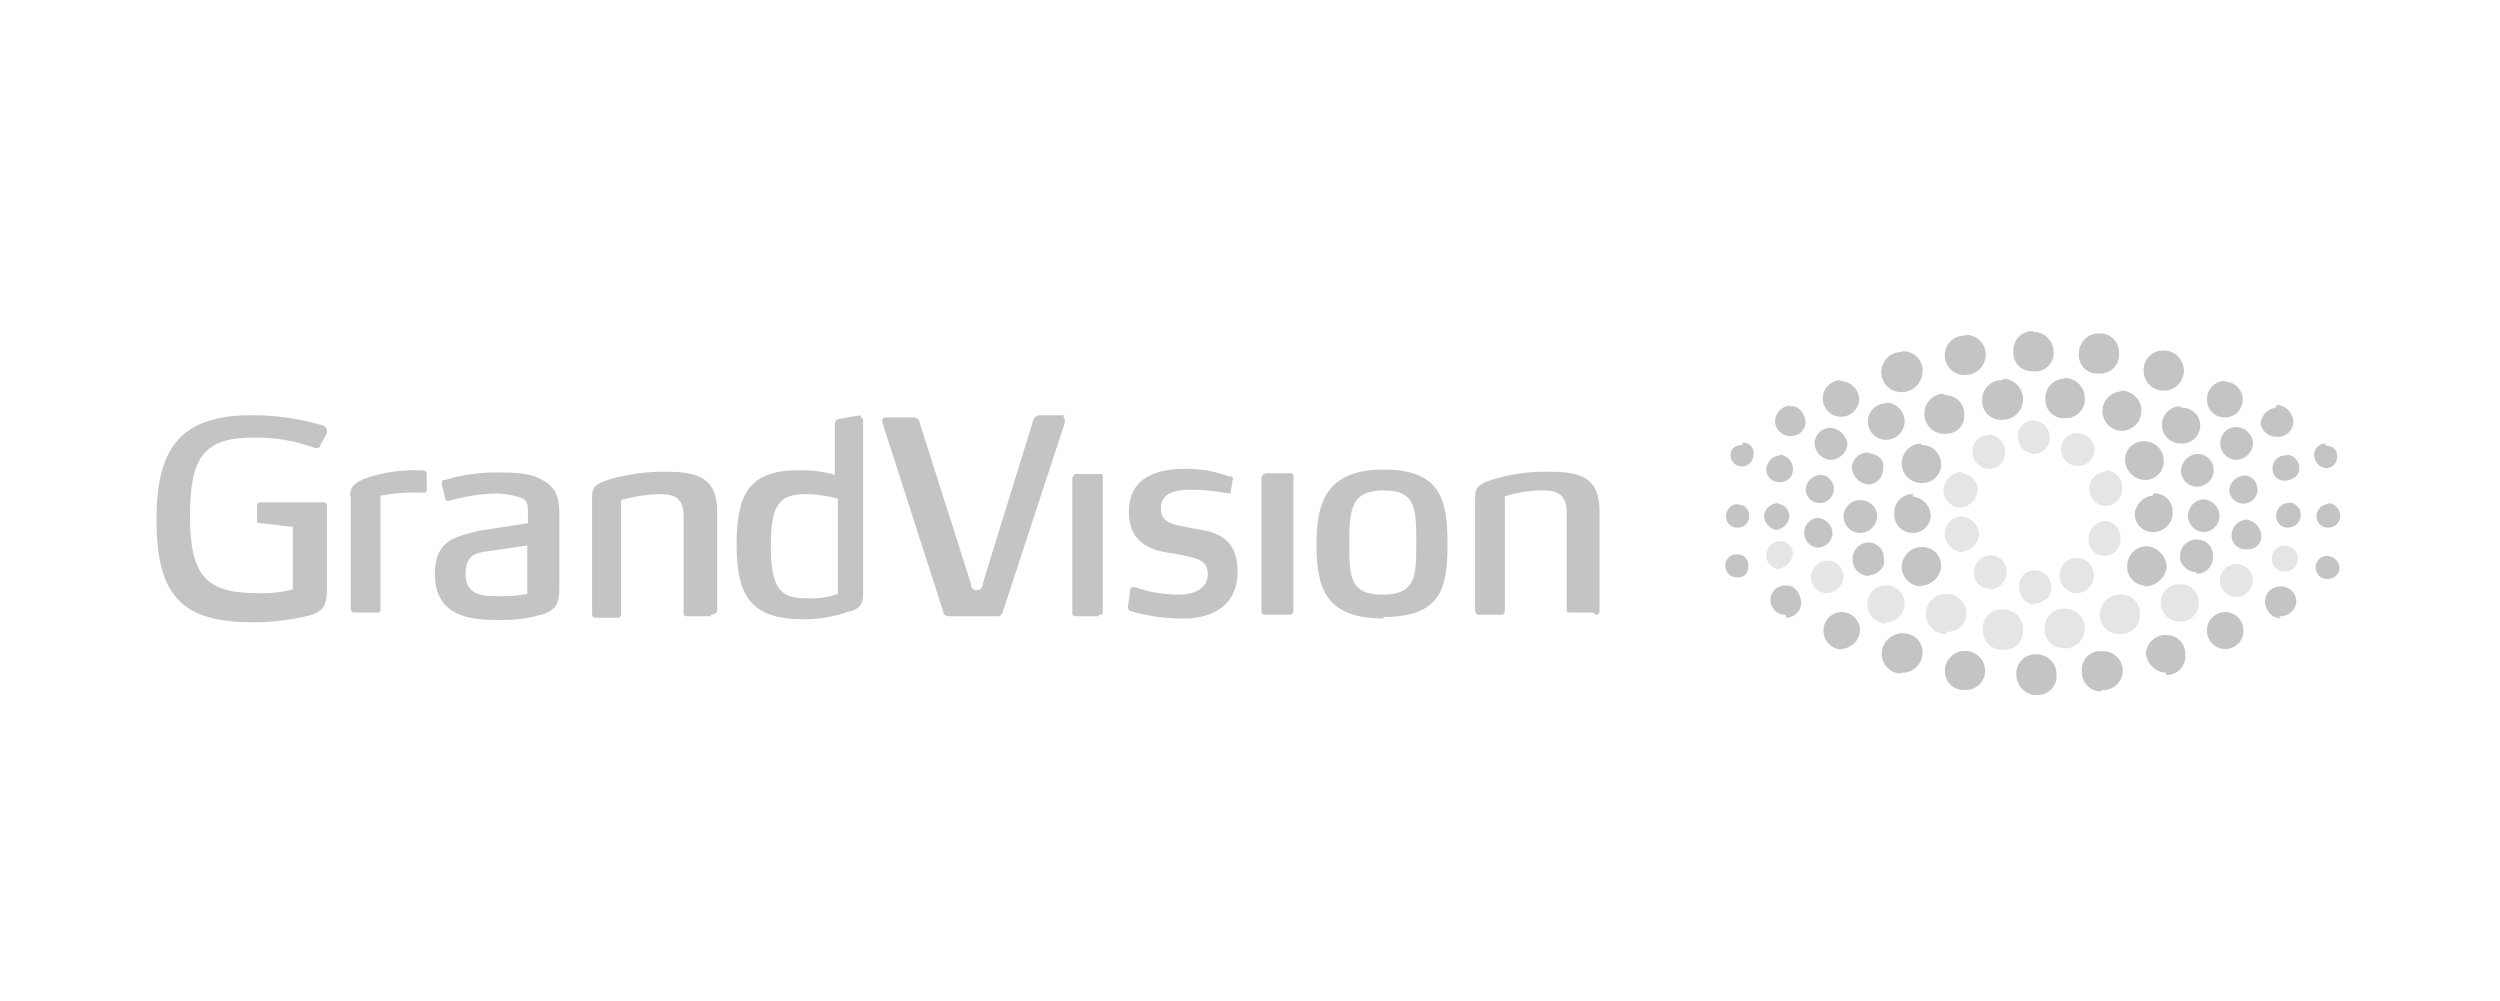
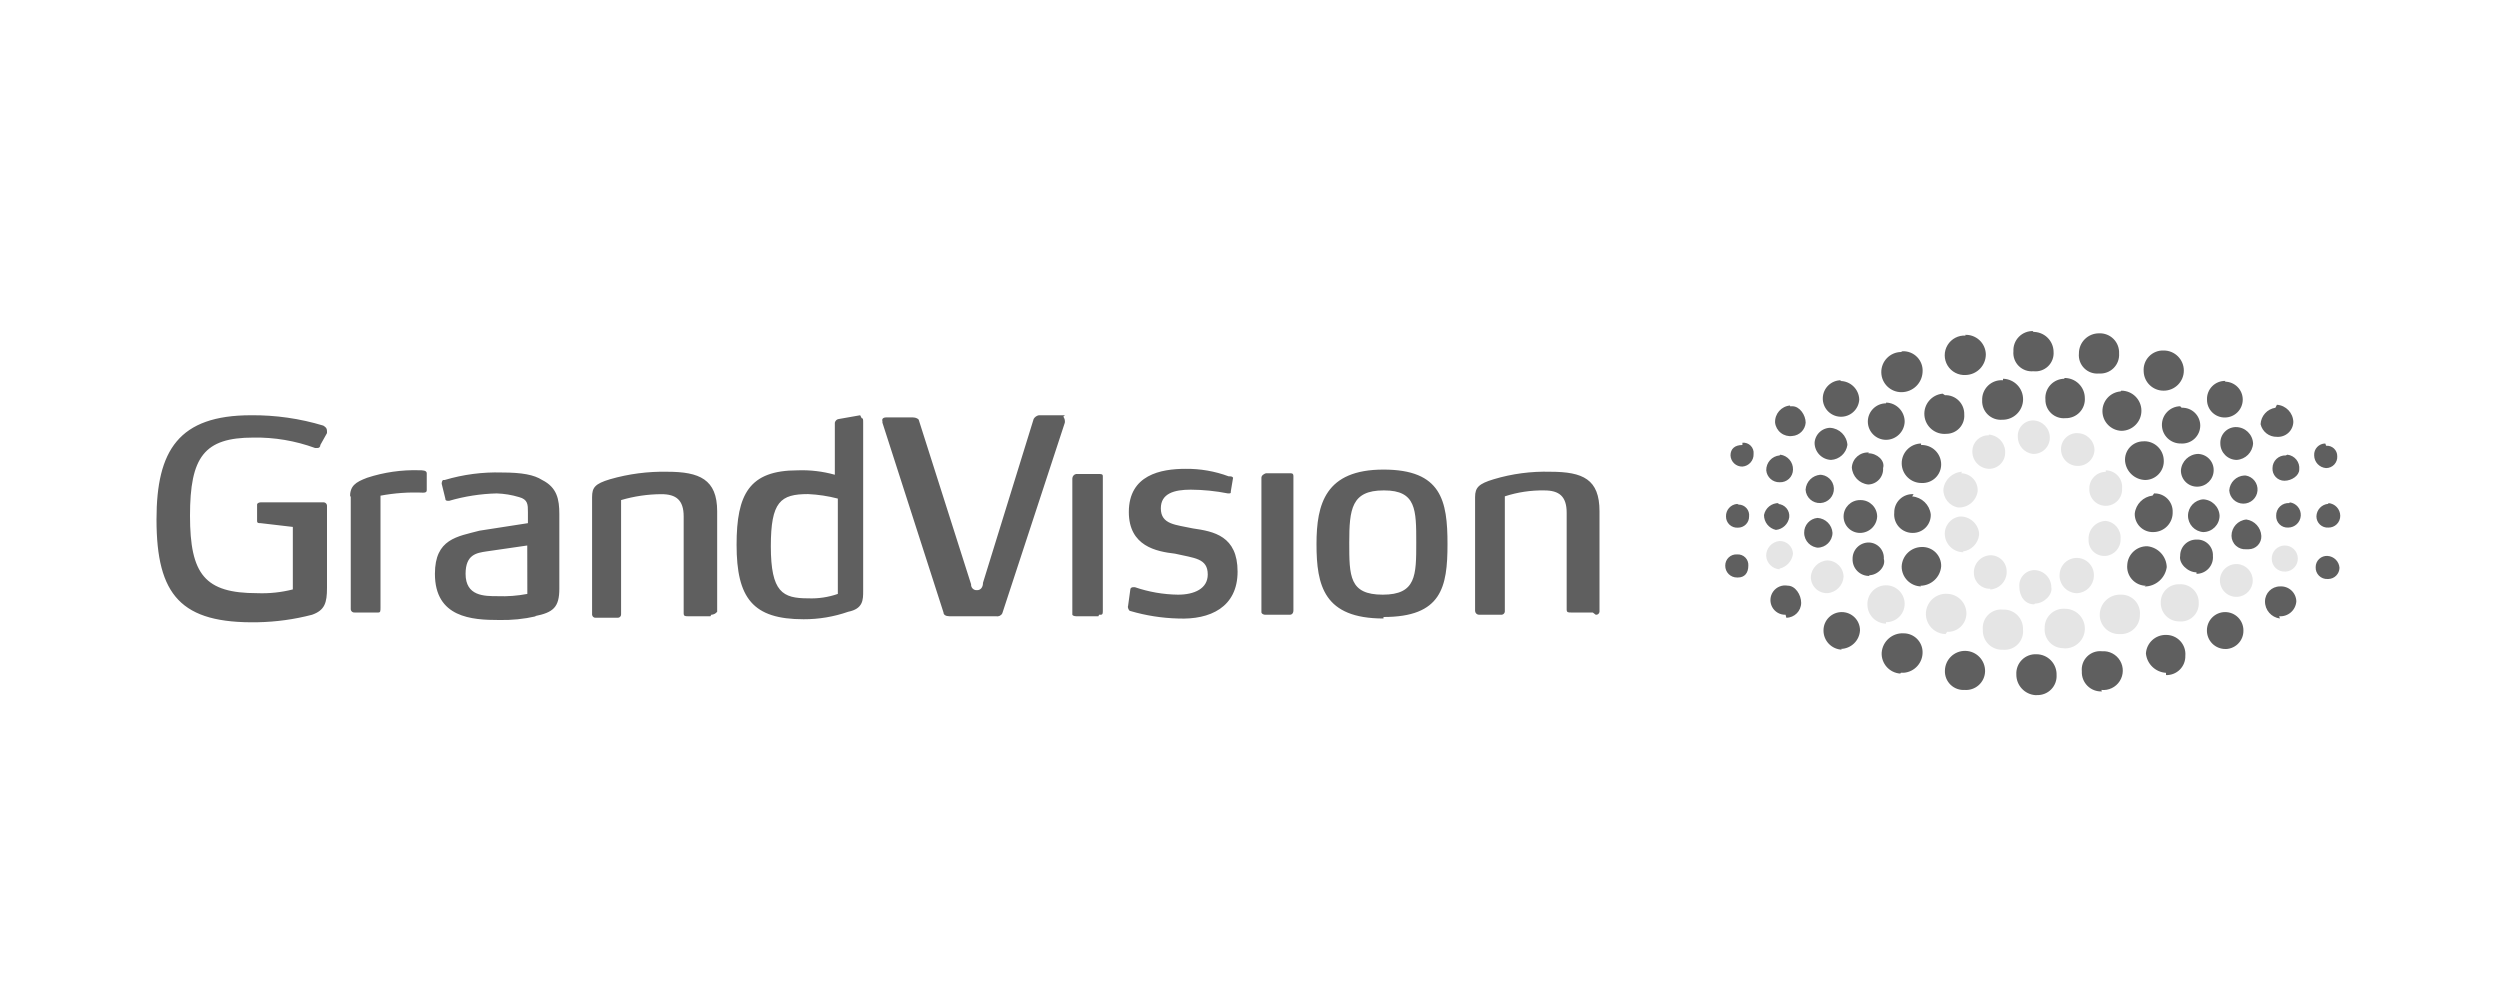
<svg xmlns="http://www.w3.org/2000/svg" viewBox="0 0 300 120">
  <path fill="#e5e5e5" d="M243.93 50.45a1.84 1.84 0 0 0-1.79 1.97 2.05 2.05 0 0 0 1.79 2.05 1.95 1.95 0 0 0 2.05-1.96 2.06 2.06 0 0 0-1.96-2.06m-5.36 1.79a1.9 1.9 0 0 0-1.97 1.78 2.06 2.06 0 0 0 1.97 2.24 1.93 1.93 0 0 0 1.96-1.97v-.18a2.11 2.11 0 0 0-1.96-1.96m-3.22 4.46a2.39 2.39 0 0 0-2.23 2.06 2.14 2.14 0 0 0 1.78 2.23 2.26 2.26 0 0 0 2.33-1.96 2.03 2.03 0 0 0-1.97-2.15m5 21.18a2.3 2.3 0 0 1-2.41-2.42 2.2 2.2 0 0 1 2.41-2.4 2.3 2.3 0 0 1 2.41 2.4 2.21 2.21 0 0 1-2.4 2.42m-14.04-3.13a2.29 2.29 0 0 1-2.23-2.32 2.23 2.23 0 0 1 4.47-.1 2.21 2.21 0 0 1-2.24 2.24m7.15 1.43a2.42 2.42 0 1 1 .36-4.82 2.36 2.36 0 0 1 2.14 2.4 2.22 2.22 0 0 1-2.32 2.15m10.45-3.3c-1.07 0-1.78-.9-1.78-2.14a1.84 1.84 0 0 1 1.78-1.97 2.08 2.08 0 0 1 2.06 2.06c.18.9-.9 1.96-1.97 1.96m-5.36-1.78a1.9 1.9 0 0 1-1.96-1.79 2.06 2.06 0 0 1 1.96-2.23 1.93 1.93 0 0 1 1.97 1.96v.18a2.11 2.11 0 0 1-1.97 1.97m-3.21-4.47a2.24 2.24 0 0 1-2.24-2.06 2.09 2.09 0 0 1 1.79-2.23 2.26 2.26 0 0 1 2.32 1.97v.26a2.27 2.27 0 0 1-1.96 1.97m-21.98 2.14a1.73 1.73 0 0 1-1.61-1.6 1.77 1.77 0 0 1 1.6-1.8 1.58 1.58 0 0 1 1.62 1.53 2.1 2.1 0 0 1-1.61 1.78m5.72 2.95a1.93 1.93 0 0 1-1.97-1.96 2.11 2.11 0 0 1 1.97-1.97 1.98 1.98 0 0 1 1.96 1.97 2.11 2.11 0 0 1-1.96 1.96m30.02-19.2a2.06 2.06 0 0 1 2.05 1.96 1.98 1.98 0 0 1-1.97 1.97 2 2 0 0 1-2.05-1.97 1.93 1.93 0 0 1 1.97-1.97m3.4 4.47a1.98 1.98 0 0 1 1.96 2.15 1.97 1.97 0 1 1-3.93 0 1.98 1.98 0 0 1 1.97-1.97m-5.19 21.17a2.38 2.38 0 1 0 .27-4.74 2.27 2.27 0 0 0-2.41 2.33 2.23 2.23 0 0 0 2.32 2.4m14.02-3.2a2.14 2.14 0 0 0 2.15-2.24 2.18 2.18 0 0 0-2.32-2.23 2.16 2.16 0 0 0-2.24 2.23 2.21 2.21 0 0 0 2.24 2.23m-7.15 1.52a2.28 2.28 0 0 0 2.41-2.32 2.23 2.23 0 0 0-2.32-2.41 2.42 2.42 0 0 0-2.5 2.4 2.3 2.3 0 0 0 2.32 2.33m-5-4.91a2.11 2.11 0 0 0 1.97-1.97 2.06 2.06 0 1 0-4.11-.18v.18a2.11 2.11 0 0 0 1.96 1.97m3.58-4.47a1.97 1.97 0 0 0 1.78-2.05 2.01 2.01 0 0 0-1.78-2.15 2.12 2.12 0 0 0-2.06 2.24 1.87 1.87 0 0 0 1.97 1.96m21.71 1.88a1.56 1.56 0 0 0 1.43-1.61 1.56 1.56 0 0 0-3.13.09 1.53 1.53 0 0 0 1.61 1.52m-5.72 3.03a1.97 1.97 0 0 0 0-3.93 1.97 1.97 0 1 0 0 3.93" />
-   <path fill="#c4c4c4" d="M229.63 59.3a2.18 2.18 0 0 0-2.32 2.23 2.2 2.2 0 0 0 2.23 2.42 2.14 2.14 0 0 0 2.15-2.24 2.46 2.46 0 0 0-2.23-2.14m-6.26.44a1.97 1.97 0 0 0 0 3.94 2.06 2.06 0 0 0 2.06-1.97 1.98 1.98 0 0 0-1.97-1.97m-9.83.36a1.77 1.77 0 0 0-1.78 1.43 1.82 1.82 0 0 0 1.43 1.79 1.8 1.8 0 0 0 1.6-1.52 1.45 1.45 0 0 0-1.34-1.6m-4.91 0a1.46 1.46 0 0 0-1.34 1.51 1.33 1.33 0 0 0 1.43 1.34 1.32 1.32 0 0 0 1.34-1.34 1.27 1.27 0 0 0-1.25-1.43m35.38-20.82a2.3 2.3 0 0 0-2.41 2.42 2.2 2.2 0 0 0 2.4 2.4 2.18 2.18 0 0 0 2.42-2.32 2.42 2.42 0 0 0-2.5-2.4m-3.57 5.8a2.32 2.32 0 0 0-2.5 2.41 2.23 2.23 0 0 0 2.4 2.33 2.46 2.46 0 0 0 .1-4.92m-14.03 2.95a2.19 2.19 0 1 0 0 4.38 2.25 2.25 0 0 0 2.23-2.15 2.29 2.29 0 0 0-2.23-2.32m-2.06 5.99a1.92 1.92 0 0 0-2.05 1.78 2.2 2.2 0 0 0 1.96 2.06 1.84 1.84 0 0 0 1.79-1.97c.27-.89-.71-1.78-1.79-1.78m-3.21-8.76a2.19 2.19 0 1 0 2.14 2.32 2.29 2.29 0 0 0-2.32-2.23m12.33 1.52a2.42 2.42 0 1 0 .44 4.82 2.16 2.16 0 0 0 2.15-2.32 2.25 2.25 0 0 0-2.32-2.32m-2.86 5.8a2.37 2.37 0 0 0 .09 4.74 2.23 2.23 0 0 0 2.32-2.23 2.33 2.33 0 0 0-2.41-2.33m5.36-13.13a2.37 2.37 0 1 0 0 4.73 2.48 2.48 0 0 0 2.41-2.5 2.4 2.4 0 0 0-2.5-2.32m-7.68 2.06a2.41 2.41 0 0 0 .09 4.82 2.54 2.54 0 0 0 2.5-2.41 2.32 2.32 0 0 0-2.42-2.5m-14.74 12.5a1.76 1.76 0 0 0-1.6 1.79 1.57 1.57 0 0 0 1.6 1.43 1.53 1.53 0 0 0 1.61-1.52 1.76 1.76 0 0 0-1.52-1.79m4.83 2.41a1.92 1.92 0 0 0-1.8 1.79 1.7 1.7 0 1 0 1.62-1.79m-9.2-3.57c-.9 0-1.43.45-1.43 1.25a1.4 1.4 0 0 0 1.43 1.34 1.46 1.46 0 0 0 1.34-1.52 1.22 1.22 0 0 0-1.34-1.34m10.72-1.79a1.92 1.92 0 0 0-2.06 1.79 2.06 2.06 0 0 0 1.97 2.06 2.1 2.1 0 0 0 1.97-1.8 2.2 2.2 0 0 0-2.06-2.05m-4.82-2.68a1.97 1.97 0 0 0-1.8 2.06 1.83 1.83 0 0 0 2.06 1.6 1.73 1.73 0 0 0 1.61-1.6c0-.9-.71-1.97-1.6-1.97h-.28m29.48 34.67a2.47 2.47 0 0 1-2.32-2.5 2.3 2.3 0 0 1 2.41-2.41 2.42 2.42 0 0 1 2.42 2.5 2.28 2.28 0 0 1-2.33 2.4m-20.1-14.3a1.97 1.97 0 0 1-2.05-2.05 1.93 1.93 0 0 1 1.96-1.96 1.84 1.84 0 0 1 1.79 1.96c.27.9-.71 1.97-1.79 1.97m-3.21 8.93a2.29 2.29 0 0 1-2.24-2.32 2.19 2.19 0 1 1 4.38 0 2.35 2.35 0 0 1-2.32 2.23m9.65-7.5a2.38 2.38 0 0 1-2.33-2.4 2.44 2.44 0 0 1 2.42-2.33 2.25 2.25 0 0 1 2.32 2.32 2.53 2.53 0 0 1-2.5 2.33m5.36 12.5a2.23 2.23 0 0 1-2.41-2.32 2.41 2.41 0 0 1 4.82.09 2.29 2.29 0 0 1-2.5 2.23m-7.68-1.96a2.4 2.4 0 0 1-2.23-2.5 2.51 2.51 0 0 1 2.67-2.33 2.27 2.27 0 0 1 2.24 2.23 2.45 2.45 0 0 1-2.24 2.5h-.36m-9.82-15a1.8 1.8 0 0 1-1.79-1.8 1.76 1.76 0 0 1 1.6-1.78 1.92 1.92 0 0 1 1.8 1.79 1.8 1.8 0 0 1-1.8 1.78m-9.64 3.58a1.4 1.4 0 0 1-1.43-1.43 1.33 1.33 0 0 1 1.43-1.34 1.26 1.26 0 0 1 1.34 1.34c0 .9-.45 1.43-1.25 1.43m5.72 4.47a1.76 1.76 0 1 1 .26-3.49c.9 0 1.61 1.08 1.61 2.06a1.8 1.8 0 0 1-1.78 1.79m44.13-14.92a2.16 2.16 0 0 1 2.23 2.23 2.33 2.33 0 0 1-2.32 2.41 2.16 2.16 0 0 1-2.23-2.23 2.45 2.45 0 0 1 2.14-2.15m5.99.45a2.06 2.06 0 0 1 2.05 1.97 1.98 1.98 0 0 1-1.96 1.96 1.97 1.97 0 0 1 0-3.93m10.36.36a1.52 1.52 0 0 1-.18 3.03 1.36 1.36 0 0 1-1.43-1.42 1.48 1.48 0 0 1 1.61-1.52m4.65 0a1.54 1.54 0 0 1 1.43 1.52 1.4 1.4 0 0 1-1.43 1.42 1.34 1.34 0 0 1-1.43-1.34 1.55 1.55 0 0 1 1.43-1.51m-31.72-15.1a2.42 2.42 0 0 1 2.5 2.4 2.27 2.27 0 0 1-2.32 2.42 2.2 2.2 0 0 1-2.41-2.23 2.3 2.3 0 0 1 2.32-2.5m14.03 3.48a2.14 2.14 0 0 1 2.23 2.14 2.16 2.16 0 0 1-2.32 2.15 2.23 2.23 0 1 1-.09-4.47m2.06 5.72a1.93 1.93 0 0 1 1.96 1.97 1.98 1.98 0 0 1-1.96 1.96 1.93 1.93 0 0 1-1.97-1.96 2.13 2.13 0 0 1 2.06-1.97m3.21-8.67a2.15 2.15 0 1 1 0 4.3 2.12 2.12 0 0 1-2.14-2.15 2.16 2.16 0 0 1 2.23-2.24m-12.51 1.17a2.41 2.41 0 0 1 0 4.82 2.37 2.37 0 0 1-.09-4.73m2.86 5.98a2.34 2.34 0 0 1 2.32 2.23 2.25 2.25 0 0 1-2.23 2.42 2.5 2.5 0 0 1-2.41-2.24 2.2 2.2 0 0 1 2.23-2.4M251.88 40a2.3 2.3 0 0 1 2.41 2.41 2.25 2.25 0 0 1-2.41 2.41 2.2 2.2 0 0 1-2.41-2.4 2.4 2.4 0 0 1 2.41-2.42m7.77 2.06a2.41 2.41 0 0 1 0 4.82 2.38 2.38 0 0 1-2.41-2.32 2.32 2.32 0 0 1 2.41-2.5m14.83 12.5a1.62 1.62 0 0 1 1.43 1.79c0 .71-.89 1.34-1.78 1.34a1.43 1.43 0 0 1-1.43-1.52 1.53 1.53 0 0 1 1.6-1.52m-4.82 2.41a1.7 1.7 0 1 1-1.97 1.79 1.92 1.92 0 0 1 1.8-1.79m9.82-3.57a1.24 1.24 0 0 1 1.34 1.25 1.34 1.34 0 0 1-1.34 1.43 1.54 1.54 0 0 1-1.43-1.52 1.34 1.34 0 0 1 1.34-1.43m-10.72-1.97a2.06 2.06 0 0 1 2.05 1.97 2.11 2.11 0 0 1-1.96 1.97 1.98 1.98 0 0 1-1.97-1.97 1.88 1.88 0 0 1 1.97-1.97m4.82-2.68a2.13 2.13 0 0 1 1.97 2.06 1.84 1.84 0 0 1-1.97 1.79 1.96 1.96 0 0 1-1.96-1.52 2.1 2.1 0 0 1 1.78-1.97m-9.47 19.93a1.98 1.98 0 0 0 1.97-2.15 1.87 1.87 0 0 0-1.97-1.96 1.93 1.93 0 0 0-1.96 1.96c-.18.9.9 1.97 1.96 1.97m3.3 9.2a2.18 2.18 0 0 0 2.33-2.24 2.19 2.19 0 1 0-4.38 0 2.21 2.21 0 0 0 2.24 2.24m-9.74-7.5a2.7 2.7 0 0 0 2.68-2.33 2.6 2.6 0 0 0-2.32-2.5 2.36 2.36 0 0 0-2.42 2.24 2.28 2.28 0 0 0 2.24 2.5m-5.36 12.5a2.33 2.33 0 1 0 .09-4.64 2.2 2.2 0 0 0-2.42 2.41 2.3 2.3 0 0 0 2.42 2.41m7.68-1.96a2.25 2.25 0 0 0 2.32-2.32 2.3 2.3 0 0 0-2.32-2.5 2.37 2.37 0 0 0-2.41 2.23 2.58 2.58 0 0 0 2.41 2.32m9.92-14.83a1.53 1.53 0 0 0 1.52-1.6 2.1 2.1 0 0 0-1.79-1.97 1.96 1.96 0 0 0-1.79 1.96 1.64 1.64 0 0 0 1.79 1.61m9.83 3.57a1.37 1.37 0 0 0 1.34-1.34 1.54 1.54 0 0 0-1.43-1.43 1.34 1.34 0 0 0-1.43 1.34 1.36 1.36 0 0 0 1.43 1.43m-5.81 4.47a1.92 1.92 0 0 0 2.06-1.79 1.84 1.84 0 0 0-1.97-1.79 1.8 1.8 0 0 0-1.79 1.79 2.05 2.05 0 0 0 1.79 2.06M38.44 53.4a.33.33 0 0 1-.36.36h-.27a20.52 20.52 0 0 0-7.41-1.25c-5.9 0-7.6 2.32-7.6 9.38s1.8 9.29 8.05 9.29a14.9 14.9 0 0 0 4.29-.45v-7.5l-3.85-.45c-.26 0-.44 0-.44-.26v-1.97c0-.18.26-.27.44-.27h7.5a.42.42 0 0 1 .45.44v9.83c0 1.79-.27 2.68-1.79 3.22a27.89 27.89 0 0 1-6.52.9c-9.2.17-12.15-3.22-12.15-12.34 0-8.3 2.68-12.5 11.35-12.5a29.08 29.08 0 0 1 8.66 1.24c.27.18.45.27.45.72v.18zM42 59.65c0-1.34.63-1.78 2.06-2.32a18.31 18.31 0 0 1 6.25-.9c.36 0 .9 0 .9.36v1.97c0 .18 0 .36-.45.36a22.36 22.36 0 0 0-5.1.36v13.4c0 .44 0 .62-.26.62h-2.86a.42.42 0 0 1-.45-.45V59.47zm22.34 14.3a18.02 18.02 0 0 1-4.47.45c-3.22 0-7.68-.27-7.68-5.54 0-4.2 2.68-4.47 5.36-5.18l5.8-.9v-1.33c0-.9 0-1.52-1.07-1.8a10.48 10.48 0 0 0-2.68-.44 22.3 22.3 0 0 0-5.71.89c-.27 0-.45 0-.45-.27L53 58.04s0-.35.18-.44h.18a21.73 21.73 0 0 1 6.88-.9c2.4 0 3.84.27 4.82.9 1.79.9 2.06 2.32 2.06 4.1v8.94c0 2.23-.72 2.86-2.95 3.3m-.9-8.48l-4.9.71c-1.17.18-2.5.36-2.5 2.69 0 2.68 2.23 2.68 3.83 2.68a15.68 15.68 0 0 0 3.58-.27zm21.98 8.49h-2.68c-.35 0-.53 0-.53-.36V61.97c0-1.96-.9-2.67-2.68-2.67a17.5 17.5 0 0 0-4.83.71v13.67a.4.4 0 0 1-.35.45H71.5a.4.4 0 0 1-.45-.36V59.65c0-1.16.36-1.6 2.15-2.14a23.12 23.12 0 0 1 6.88-.9c3.84 0 5.98.9 5.98 4.74v12.06a.93.93 0 0 1-.71.36m17.87-23.94l-2.5.44a.57.57 0 0 0-.54.45v6.25a14.59 14.59 0 0 0-4.47-.53c-5.8 0-7.32 2.86-7.32 8.93 0 6.43 1.96 8.94 8.04 8.94a16.06 16.06 0 0 0 5.36-.9c1.79-.36 1.79-1.43 1.79-2.5v-20.2c0-.35 0-.53-.18-.53m-2.86 21.09a9.65 9.65 0 0 1-3.57.53c-3.04 0-4.47-.71-4.47-6.25 0-5.36 1.16-6.26 4.47-6.26a17.33 17.33 0 0 1 3.57.54v11.44zm31.27 2.68h-2.68s-.36 0-.45-.18V57.42a.56.56 0 0 1 .45-.54h2.67c.36 0 .54 0 .54.27v16.08c0 .36 0 .54-.27.54h-.18m9.47.45a22.3 22.3 0 0 1-5.72-.9c-.18 0-.36-.44-.27-.62l.27-1.97c0-.18.18-.27.36-.27h.18a16.6 16.6 0 0 0 5.18.9c1.96 0 3.57-.72 3.57-2.42 0-1.96-1.6-1.96-3.93-2.5-2.23-.26-5.54-.89-5.54-5 0-4.46 3.85-5.18 6.8-5.18a14.36 14.36 0 0 1 5.18.9c.26 0 .44 0 .53.17l-.27 1.61c0 .27 0 .27-.35.27a23.64 23.64 0 0 0-4.47-.45c-1.97 0-3.58.45-3.58 2.24 0 1.96 1.8 1.96 3.85 2.41 2.5.36 5.36.9 5.36 5.18s-3.3 5.8-7.15 5.63m24.66 0c-7.15 0-8.04-3.93-8.04-8.93 0-4.83 1.07-8.94 8.04-8.94s7.68 3.75 7.68 8.94-.71 8.75-7.68 8.75m0-15.19c-3.84 0-4.11 2.24-4.11 6.26s0 6.25 4.02 6.25 4.02-2.32 4.02-6.25 0-6.26-3.84-6.26m25.02 14.65h-2.6c-.35 0-.53 0-.53-.36V61.53c0-1.97-.9-2.68-2.68-2.68a14.52 14.52 0 0 0-4.74.71v13.76a.42.42 0 0 1-.44.45h-2.68a.48.48 0 0 1-.45-.45V59.65c0-1.16.45-1.6 2.23-2.14a21.49 21.49 0 0 1 6.8-.9c3.92 0 5.9.9 5.9 4.74v12.06a.4.4 0 0 1-.45.36m-37 0h-2.67s-.36 0-.45-.27V57.33c0-.27.27-.45.54-.54h2.86c.26 0 .44 0 .44.36v16.08c0 .36-.18.54-.44.54h-.18m-26.8-23.94h-3.13a.93.93 0 0 0-.62.44l-6.08 19.66c0 .53-.27.89-.71.89a.66.66 0 0 1-.72-.71l-6.26-19.66c0-.18-.36-.36-.71-.36h-3.22c-.36 0-.54.18-.45.45v.18l7.33 22.78c0 .27.27.45.71.45h5.63a.66.66 0 0 0 .72-.36l7.5-22.87a.97.97 0 0 0-.18-.72" />
+   <path fill="#5f5f5f" d="M229.63 59.3a2.18 2.18 0 0 0-2.32 2.23 2.2 2.2 0 0 0 2.23 2.42 2.14 2.14 0 0 0 2.15-2.24 2.46 2.46 0 0 0-2.23-2.14m-6.26.44a1.97 1.97 0 0 0 0 3.94 2.06 2.06 0 0 0 2.06-1.97 1.98 1.98 0 0 0-1.97-1.97m-9.83.36a1.77 1.77 0 0 0-1.78 1.43 1.82 1.82 0 0 0 1.43 1.79 1.8 1.8 0 0 0 1.6-1.52 1.45 1.45 0 0 0-1.34-1.6m-4.91 0a1.46 1.46 0 0 0-1.34 1.51 1.33 1.33 0 0 0 1.43 1.34 1.32 1.32 0 0 0 1.34-1.34 1.27 1.27 0 0 0-1.25-1.43m35.38-20.82a2.3 2.3 0 0 0-2.41 2.42 2.2 2.2 0 0 0 2.4 2.4 2.18 2.18 0 0 0 2.42-2.32 2.42 2.42 0 0 0-2.5-2.4m-3.57 5.8a2.32 2.32 0 0 0-2.5 2.41 2.23 2.23 0 0 0 2.4 2.33 2.46 2.46 0 0 0 .1-4.92m-14.03 2.95a2.19 2.19 0 1 0 0 4.38 2.25 2.25 0 0 0 2.23-2.15 2.29 2.29 0 0 0-2.23-2.32m-2.06 5.99a1.92 1.92 0 0 0-2.05 1.78 2.2 2.2 0 0 0 1.96 2.06 1.84 1.84 0 0 0 1.79-1.97c.27-.89-.71-1.78-1.79-1.78m-3.21-8.76a2.19 2.19 0 1 0 2.14 2.32 2.29 2.29 0 0 0-2.32-2.23m12.33 1.52a2.42 2.42 0 1 0 .44 4.82 2.16 2.16 0 0 0 2.15-2.32 2.25 2.25 0 0 0-2.32-2.32m-2.86 5.8a2.37 2.37 0 0 0 .09 4.74 2.23 2.23 0 0 0 2.32-2.23 2.33 2.33 0 0 0-2.41-2.33m5.36-13.13a2.37 2.37 0 1 0 0 4.73 2.48 2.48 0 0 0 2.41-2.5 2.4 2.4 0 0 0-2.5-2.32m-7.68 2.06a2.41 2.41 0 0 0 .09 4.82 2.54 2.54 0 0 0 2.5-2.41 2.32 2.32 0 0 0-2.42-2.5m-14.74 12.5a1.76 1.76 0 0 0-1.6 1.79 1.57 1.57 0 0 0 1.6 1.43 1.53 1.53 0 0 0 1.61-1.52 1.76 1.76 0 0 0-1.52-1.79m4.83 2.41a1.92 1.92 0 0 0-1.8 1.79 1.7 1.7 0 1 0 1.62-1.79m-9.2-3.57c-.9 0-1.43.45-1.43 1.25a1.4 1.4 0 0 0 1.43 1.34 1.46 1.46 0 0 0 1.34-1.52 1.22 1.22 0 0 0-1.34-1.34m10.72-1.79a1.92 1.92 0 0 0-2.06 1.79 2.06 2.06 0 0 0 1.97 2.06 2.1 2.1 0 0 0 1.97-1.8 2.2 2.2 0 0 0-2.06-2.05m-4.82-2.68a1.97 1.97 0 0 0-1.8 2.06 1.83 1.83 0 0 0 2.06 1.6 1.73 1.73 0 0 0 1.61-1.6c0-.9-.71-1.97-1.6-1.97h-.28m29.48 34.67a2.47 2.47 0 0 1-2.32-2.5 2.3 2.3 0 0 1 2.41-2.41 2.42 2.42 0 0 1 2.42 2.5 2.28 2.28 0 0 1-2.33 2.4m-20.1-14.3a1.97 1.97 0 0 1-2.05-2.05 1.93 1.93 0 0 1 1.96-1.96 1.84 1.84 0 0 1 1.79 1.96c.27.9-.71 1.97-1.79 1.97m-3.21 8.93a2.29 2.29 0 0 1-2.24-2.32 2.19 2.19 0 1 1 4.38 0 2.35 2.35 0 0 1-2.32 2.23m9.65-7.5a2.38 2.38 0 0 1-2.33-2.4 2.44 2.44 0 0 1 2.42-2.33 2.25 2.25 0 0 1 2.32 2.32 2.53 2.53 0 0 1-2.5 2.33m5.36 12.5a2.23 2.23 0 0 1-2.41-2.32 2.41 2.41 0 0 1 4.82.09 2.29 2.29 0 0 1-2.5 2.23m-7.68-1.96a2.4 2.4 0 0 1-2.23-2.5 2.51 2.51 0 0 1 2.67-2.33 2.27 2.27 0 0 1 2.24 2.23 2.45 2.45 0 0 1-2.24 2.5h-.36m-9.82-15a1.8 1.8 0 0 1-1.79-1.8 1.76 1.76 0 0 1 1.6-1.78 1.92 1.92 0 0 1 1.8 1.79 1.8 1.8 0 0 1-1.8 1.78m-9.64 3.58a1.4 1.4 0 0 1-1.43-1.43 1.33 1.33 0 0 1 1.43-1.34 1.26 1.26 0 0 1 1.34 1.34c0 .9-.45 1.43-1.25 1.43m5.72 4.47a1.76 1.76 0 1 1 .26-3.49c.9 0 1.61 1.08 1.61 2.06a1.8 1.8 0 0 1-1.78 1.79m44.13-14.92a2.16 2.16 0 0 1 2.23 2.23 2.33 2.33 0 0 1-2.32 2.41 2.16 2.16 0 0 1-2.23-2.23 2.45 2.45 0 0 1 2.14-2.15m5.99.45a2.06 2.06 0 0 1 2.05 1.97 1.98 1.98 0 0 1-1.96 1.96 1.97 1.97 0 0 1 0-3.93m10.36.36a1.52 1.52 0 0 1-.18 3.03 1.36 1.36 0 0 1-1.43-1.42 1.48 1.48 0 0 1 1.61-1.52m4.65 0a1.54 1.54 0 0 1 1.43 1.52 1.4 1.4 0 0 1-1.43 1.42 1.34 1.34 0 0 1-1.43-1.34 1.55 1.55 0 0 1 1.43-1.51m-31.72-15.1a2.42 2.42 0 0 1 2.5 2.4 2.27 2.27 0 0 1-2.32 2.42 2.2 2.2 0 0 1-2.41-2.23 2.3 2.3 0 0 1 2.32-2.5m14.03 3.48a2.14 2.14 0 0 1 2.23 2.14 2.16 2.16 0 0 1-2.32 2.15 2.23 2.23 0 1 1-.09-4.47m2.06 5.72a1.93 1.93 0 0 1 1.96 1.97 1.98 1.98 0 0 1-1.96 1.96 1.93 1.93 0 0 1-1.97-1.96 2.13 2.13 0 0 1 2.06-1.97m3.21-8.67a2.15 2.15 0 1 1 0 4.3 2.12 2.12 0 0 1-2.14-2.15 2.16 2.16 0 0 1 2.23-2.24m-12.51 1.17a2.41 2.41 0 0 1 0 4.82 2.37 2.37 0 0 1-.09-4.73m2.86 5.98a2.34 2.34 0 0 1 2.32 2.23 2.25 2.25 0 0 1-2.23 2.42 2.5 2.5 0 0 1-2.41-2.24 2.2 2.2 0 0 1 2.23-2.4M251.88 40a2.3 2.3 0 0 1 2.41 2.41 2.25 2.25 0 0 1-2.41 2.41 2.2 2.2 0 0 1-2.41-2.4 2.4 2.4 0 0 1 2.41-2.42m7.77 2.06a2.41 2.41 0 0 1 0 4.82 2.38 2.38 0 0 1-2.41-2.32 2.32 2.32 0 0 1 2.41-2.5m14.83 12.5a1.62 1.62 0 0 1 1.43 1.79c0 .71-.89 1.34-1.78 1.34a1.43 1.43 0 0 1-1.43-1.52 1.53 1.53 0 0 1 1.6-1.52m-4.82 2.41a1.7 1.7 0 1 1-1.97 1.79 1.92 1.92 0 0 1 1.8-1.79m9.82-3.57a1.24 1.24 0 0 1 1.34 1.25 1.34 1.34 0 0 1-1.34 1.43 1.54 1.54 0 0 1-1.43-1.52 1.34 1.34 0 0 1 1.34-1.43m-10.72-1.97a2.06 2.06 0 0 1 2.05 1.97 2.11 2.11 0 0 1-1.96 1.97 1.98 1.98 0 0 1-1.97-1.97 1.88 1.88 0 0 1 1.97-1.97m4.82-2.68a2.13 2.13 0 0 1 1.97 2.06 1.84 1.84 0 0 1-1.97 1.79 1.96 1.96 0 0 1-1.96-1.52 2.1 2.1 0 0 1 1.78-1.97m-9.47 19.93a1.98 1.98 0 0 0 1.97-2.15 1.87 1.87 0 0 0-1.97-1.96 1.93 1.93 0 0 0-1.96 1.96c-.18.9.9 1.97 1.96 1.97m3.3 9.2a2.18 2.18 0 0 0 2.33-2.24 2.19 2.19 0 1 0-4.38 0 2.21 2.21 0 0 0 2.24 2.24m-9.74-7.5a2.7 2.7 0 0 0 2.68-2.33 2.6 2.6 0 0 0-2.32-2.5 2.36 2.36 0 0 0-2.42 2.24 2.28 2.28 0 0 0 2.24 2.5m-5.36 12.5a2.33 2.33 0 1 0 .09-4.64 2.2 2.2 0 0 0-2.42 2.41 2.3 2.3 0 0 0 2.42 2.41m7.68-1.96a2.25 2.25 0 0 0 2.32-2.32 2.3 2.3 0 0 0-2.32-2.5 2.37 2.37 0 0 0-2.41 2.23 2.58 2.58 0 0 0 2.41 2.32m9.92-14.83a1.53 1.53 0 0 0 1.52-1.6 2.1 2.1 0 0 0-1.79-1.97 1.96 1.96 0 0 0-1.79 1.96 1.64 1.64 0 0 0 1.79 1.61m9.83 3.57a1.37 1.37 0 0 0 1.34-1.34 1.54 1.54 0 0 0-1.43-1.43 1.34 1.34 0 0 0-1.43 1.34 1.36 1.36 0 0 0 1.43 1.43m-5.81 4.47a1.92 1.92 0 0 0 2.06-1.79 1.84 1.84 0 0 0-1.97-1.79 1.8 1.8 0 0 0-1.79 1.79 2.05 2.05 0 0 0 1.79 2.06M38.44 53.4a.33.33 0 0 1-.36.36h-.27a20.52 20.52 0 0 0-7.41-1.25c-5.9 0-7.6 2.32-7.6 9.38s1.8 9.29 8.05 9.29a14.9 14.9 0 0 0 4.29-.45v-7.5l-3.85-.45c-.26 0-.44 0-.44-.26v-1.97c0-.18.26-.27.44-.27h7.5a.42.42 0 0 1 .45.44v9.83c0 1.79-.27 2.68-1.79 3.22a27.89 27.89 0 0 1-6.52.9c-9.2.17-12.15-3.22-12.15-12.34 0-8.3 2.68-12.5 11.35-12.5a29.08 29.08 0 0 1 8.66 1.24c.27.18.45.27.45.72v.18zM42 59.65c0-1.34.63-1.78 2.06-2.32a18.31 18.31 0 0 1 6.25-.9c.36 0 .9 0 .9.36v1.97c0 .18 0 .36-.45.36a22.36 22.36 0 0 0-5.1.36v13.4c0 .44 0 .62-.26.62h-2.86a.42.42 0 0 1-.45-.45V59.47zm22.34 14.3a18.02 18.02 0 0 1-4.47.45c-3.22 0-7.68-.27-7.68-5.54 0-4.2 2.68-4.47 5.36-5.18l5.8-.9v-1.33c0-.9 0-1.52-1.07-1.8a10.48 10.48 0 0 0-2.68-.44 22.3 22.3 0 0 0-5.71.89c-.27 0-.45 0-.45-.27L53 58.04s0-.35.18-.44h.18a21.73 21.73 0 0 1 6.88-.9c2.4 0 3.84.27 4.82.9 1.79.9 2.06 2.32 2.06 4.1v8.94c0 2.23-.72 2.86-2.95 3.3m-.9-8.48l-4.9.71c-1.17.18-2.5.36-2.5 2.69 0 2.68 2.23 2.68 3.83 2.68a15.68 15.68 0 0 0 3.58-.27zm21.98 8.49h-2.68c-.35 0-.53 0-.53-.36V61.97c0-1.96-.9-2.67-2.68-2.67a17.5 17.5 0 0 0-4.83.71v13.67a.4.4 0 0 1-.35.45H71.5a.4.4 0 0 1-.45-.36V59.65c0-1.16.36-1.6 2.15-2.14a23.12 23.12 0 0 1 6.88-.9c3.84 0 5.98.9 5.98 4.74v12.06a.93.93 0 0 1-.71.36m17.87-23.94l-2.5.44a.57.57 0 0 0-.54.45v6.25a14.59 14.59 0 0 0-4.47-.53c-5.8 0-7.32 2.86-7.32 8.93 0 6.43 1.96 8.94 8.04 8.94a16.06 16.06 0 0 0 5.36-.9c1.79-.36 1.79-1.43 1.79-2.5v-20.2c0-.35 0-.53-.18-.53m-2.86 21.09a9.65 9.65 0 0 1-3.57.53c-3.04 0-4.47-.71-4.47-6.25 0-5.36 1.16-6.26 4.47-6.26a17.33 17.33 0 0 1 3.57.54v11.44zm31.27 2.68h-2.68s-.36 0-.45-.18V57.42a.56.56 0 0 1 .45-.54h2.67c.36 0 .54 0 .54.27v16.08c0 .36 0 .54-.27.54h-.18m9.47.45a22.3 22.3 0 0 1-5.72-.9c-.18 0-.36-.44-.27-.62l.27-1.97c0-.18.18-.27.36-.27h.18a16.6 16.6 0 0 0 5.18.9c1.96 0 3.57-.72 3.57-2.42 0-1.96-1.6-1.96-3.93-2.5-2.23-.26-5.54-.89-5.54-5 0-4.46 3.85-5.18 6.8-5.18a14.36 14.36 0 0 1 5.18.9c.26 0 .44 0 .53.17l-.27 1.61c0 .27 0 .27-.35.27a23.64 23.64 0 0 0-4.47-.45c-1.97 0-3.58.45-3.58 2.24 0 1.96 1.8 1.96 3.85 2.41 2.5.36 5.36.9 5.36 5.18s-3.3 5.8-7.15 5.63m24.66 0c-7.15 0-8.04-3.93-8.04-8.93 0-4.83 1.07-8.94 8.04-8.94s7.68 3.75 7.68 8.94-.71 8.75-7.68 8.75m0-15.19c-3.84 0-4.11 2.24-4.11 6.26s0 6.25 4.02 6.25 4.02-2.32 4.02-6.25 0-6.26-3.84-6.26m25.02 14.65h-2.6c-.35 0-.53 0-.53-.36V61.53c0-1.97-.9-2.68-2.68-2.68a14.52 14.52 0 0 0-4.74.71v13.76a.42.42 0 0 1-.44.45h-2.68a.48.48 0 0 1-.45-.45V59.65c0-1.16.45-1.6 2.23-2.14a21.49 21.49 0 0 1 6.8-.9c3.92 0 5.9.9 5.9 4.74v12.06a.4.4 0 0 1-.45.36m-37 0h-2.67s-.36 0-.45-.27V57.33c0-.27.27-.45.54-.54h2.86c.26 0 .44 0 .44.36v16.08c0 .36-.18.54-.44.54h-.18m-26.8-23.94h-3.13a.93.93 0 0 0-.62.44l-6.08 19.66c0 .53-.27.89-.71.89a.66.66 0 0 1-.72-.71l-6.26-19.66c0-.18-.36-.36-.71-.36h-3.22c-.36 0-.54.18-.45.45v.18l7.33 22.78c0 .27.27.45.71.45h5.63a.66.66 0 0 0 .72-.36l7.5-22.87a.97.97 0 0 0-.18-.72" />
</svg>
